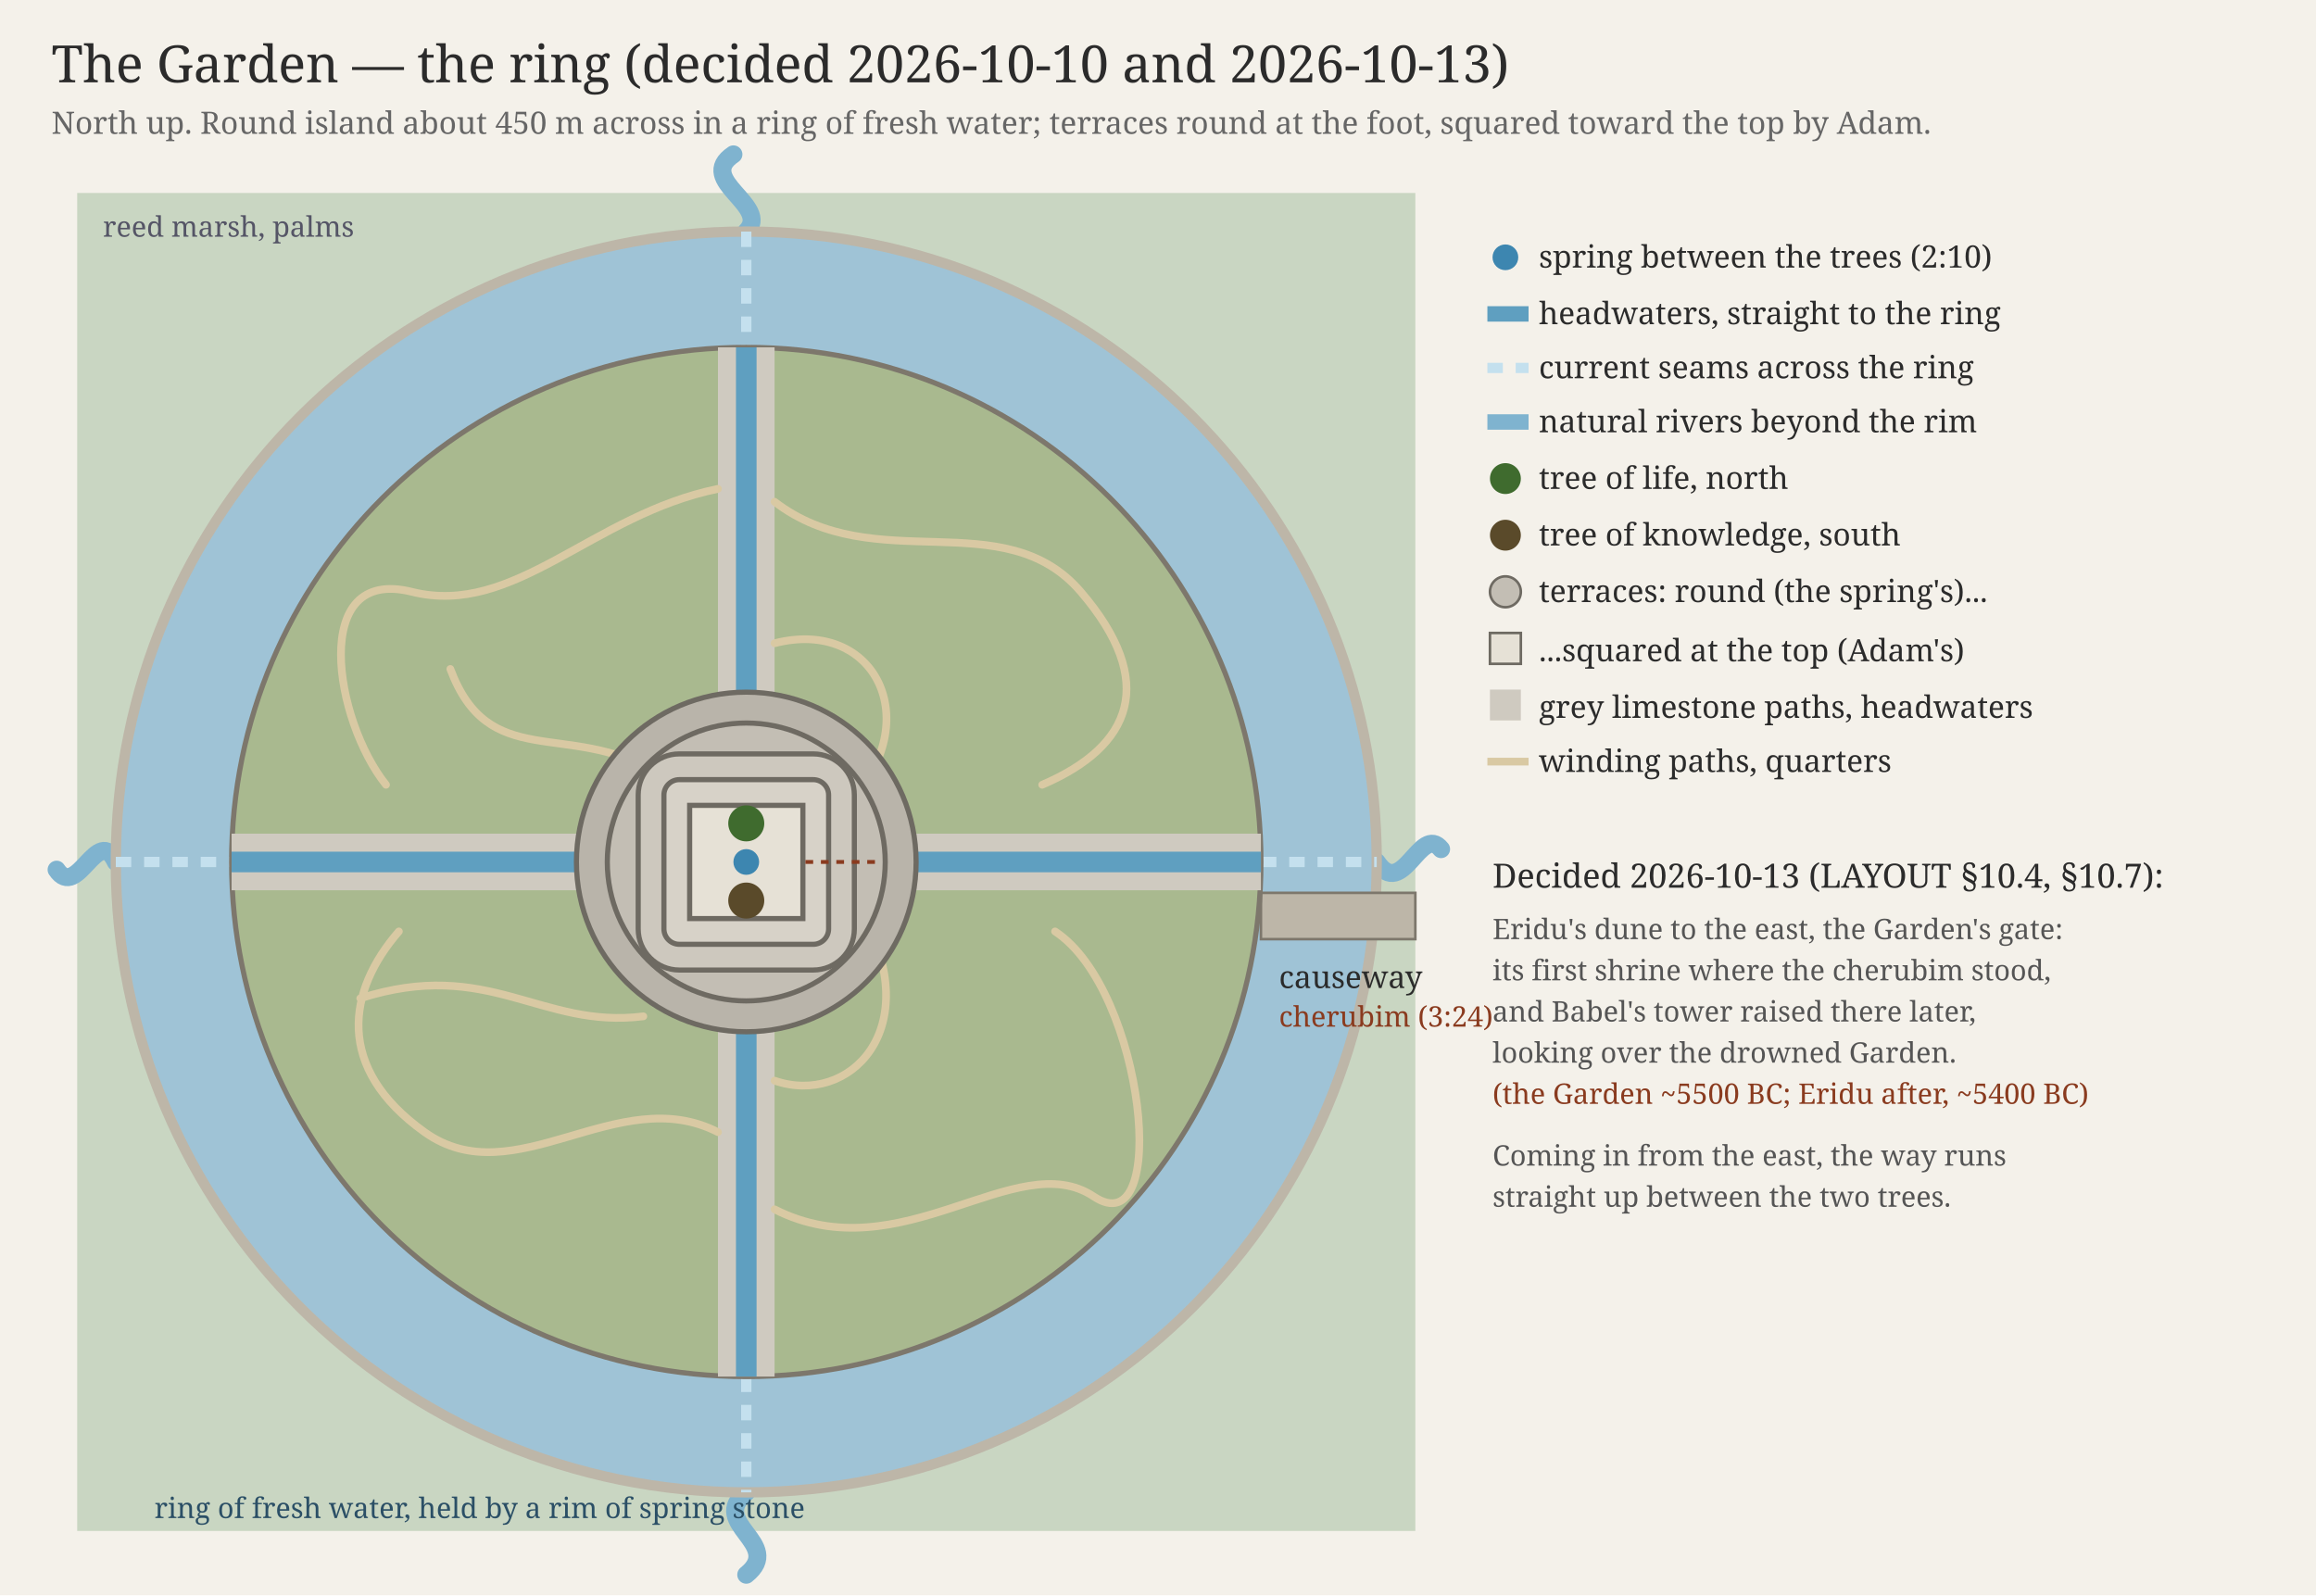
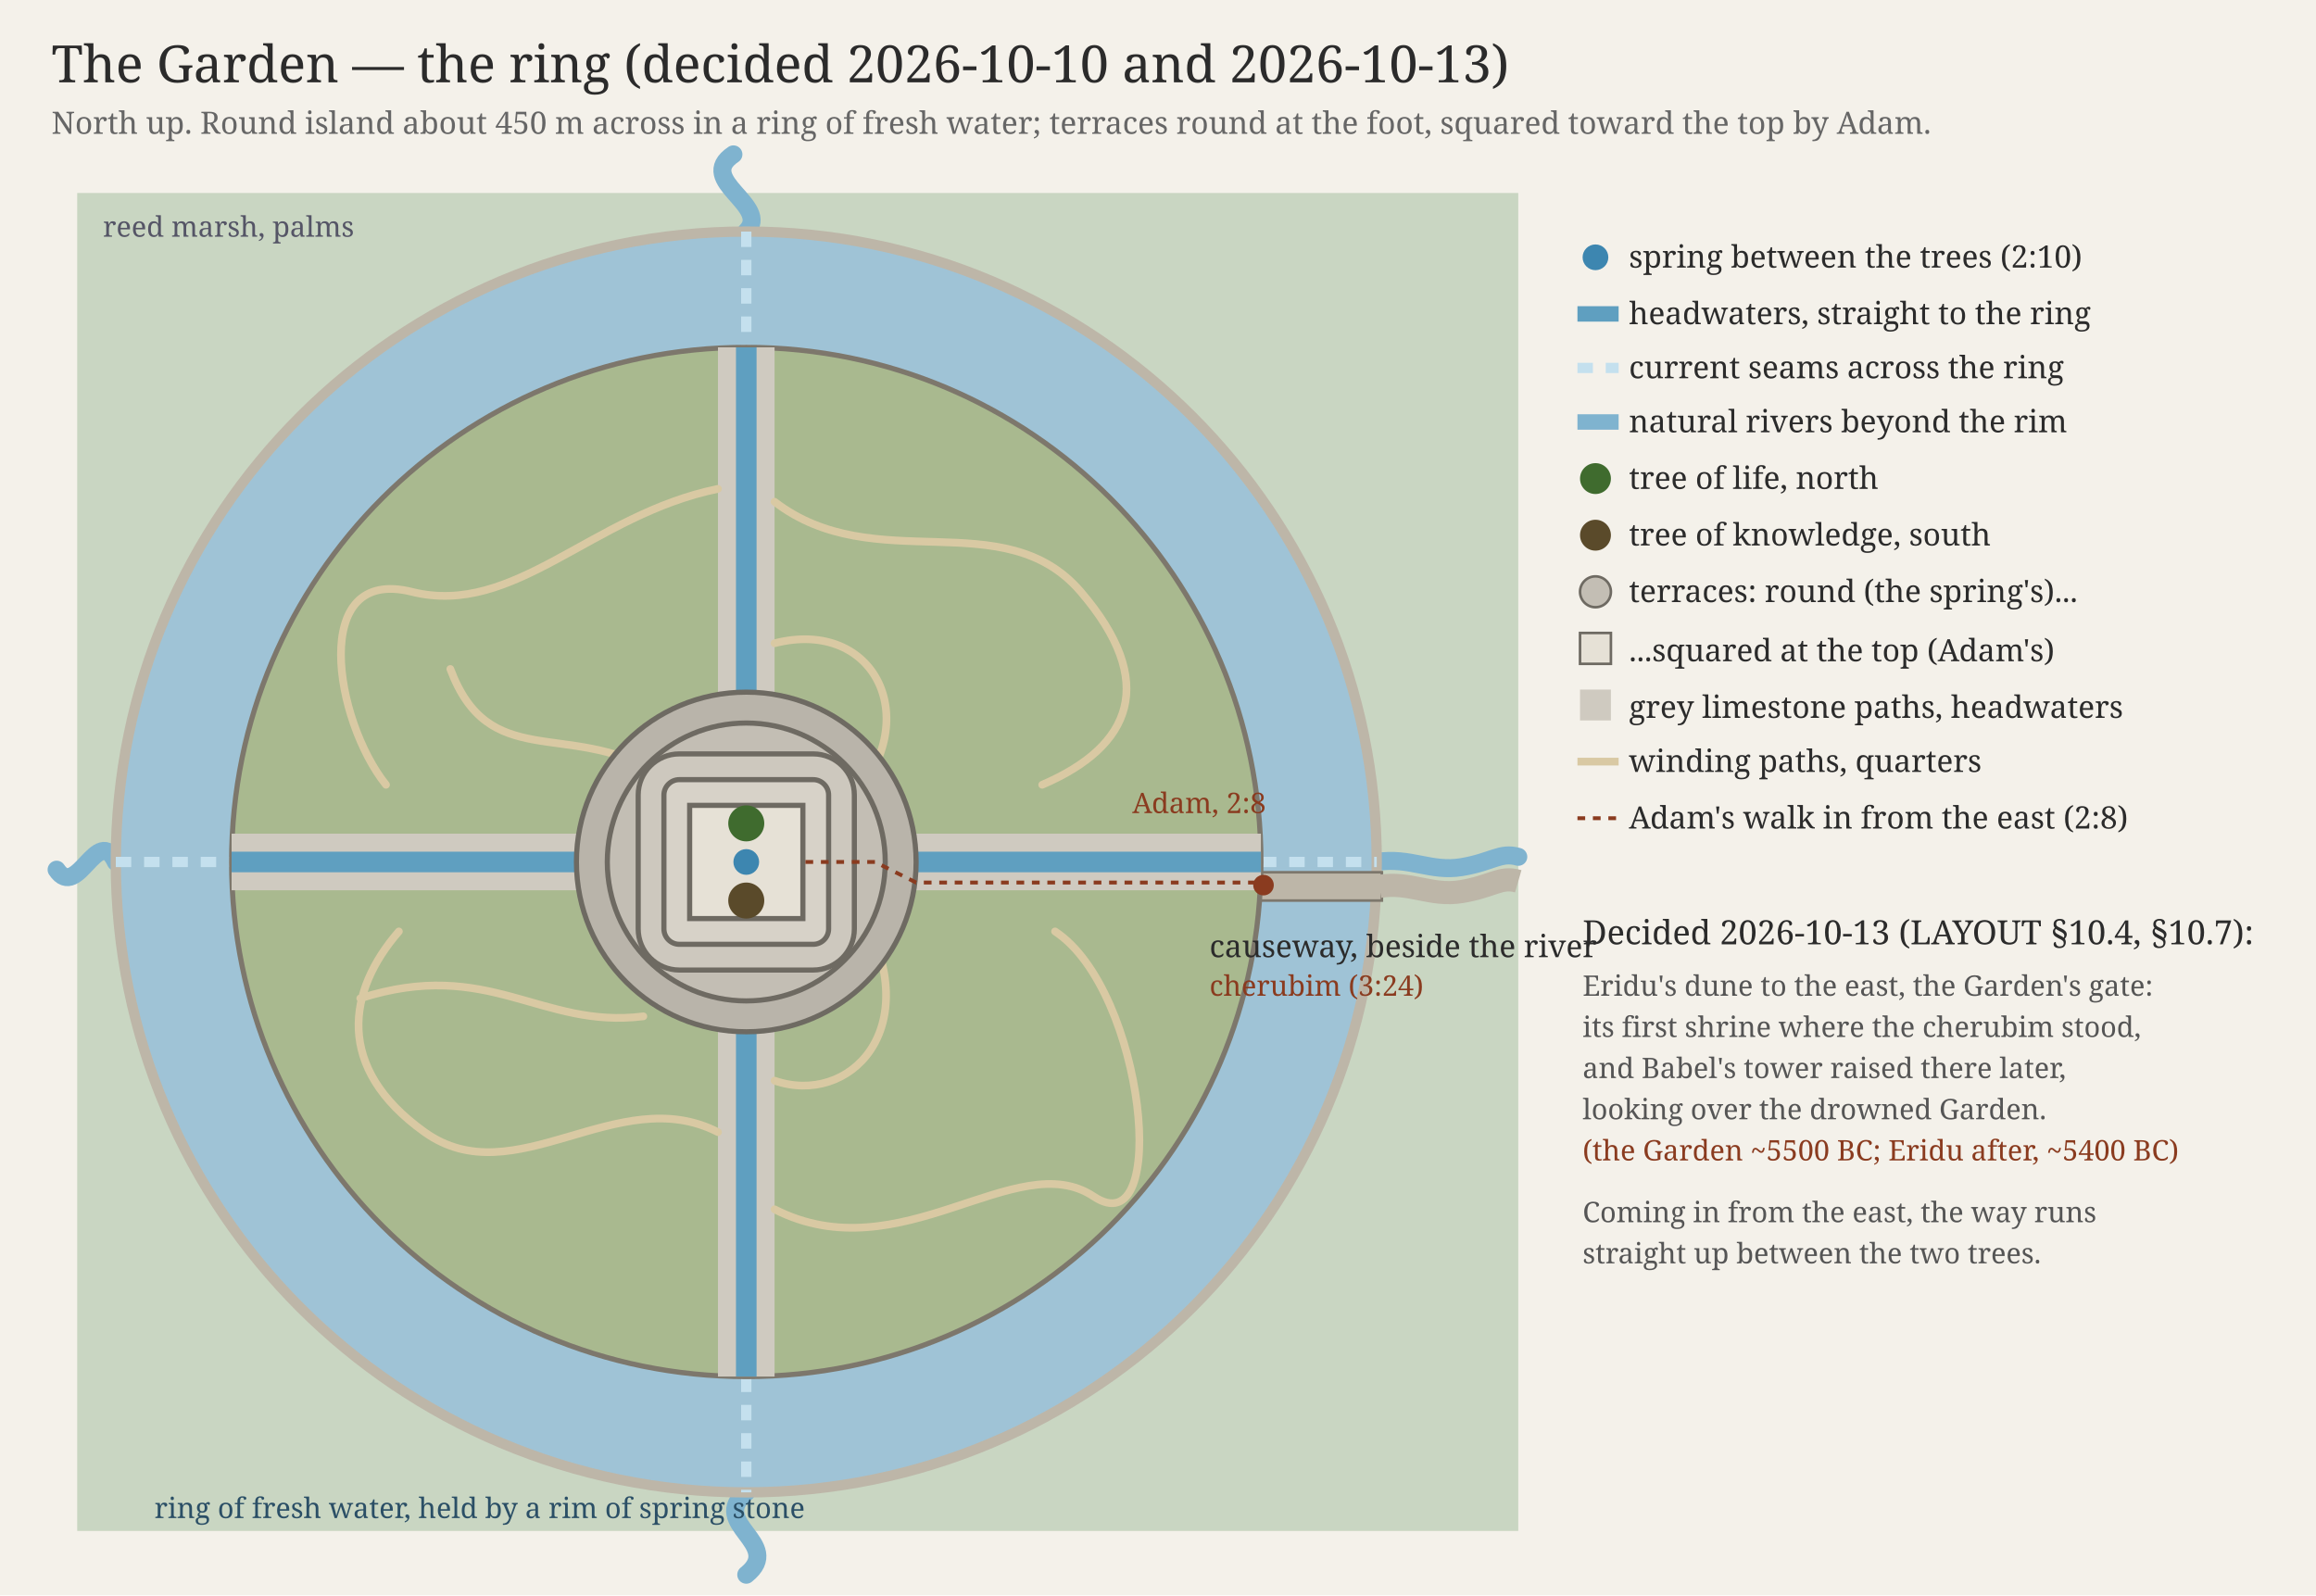
<svg xmlns="http://www.w3.org/2000/svg" viewBox="0 0 900 620" font-family="Georgia, serif">
  <rect width="900" height="620" fill="#f4f1ea" />
  <text x="20" y="32" font-size="20" fill="#2b2b2b">The Garden — the ring (decided 2026-10-10 and 2026-10-13)</text>
  <text x="20" y="52" font-size="12" fill="#666">North up. Round island about 450 m across in a ring of fresh water; terraces round at the foot, squared toward the top by Adam.</text>
-   <rect x="30" y="75" width="520" height="520" fill="#c9d6c2" />
+   <rect x="30" y="75" width="560" height="520" fill="#c9d6c2" />
  <text x="40" y="92" font-size="11" fill="#556">reed marsh, palms</text>
  <g fill="none" stroke="#7fb3cf" stroke-width="7" stroke-linecap="round">
    <path d="M290,90 C300,80 270,70 285,60" />
    <path d="M290,580 C275,592 305,600 290,612" />
    <path d="M45,335 C38,320 30,350 22,338" />
-     <path d="M535,335 C545,350 552,320 560,330" />
+     <path d="M535,335 C548,333 556,339 568,337 S583,331 590,333" />
  </g>
  <circle cx="290" cy="335" r="245" fill="#9fc3d6" />
  <circle cx="290" cy="335" r="245" fill="none" stroke="#bdb6a8" stroke-width="4" />
  <g stroke="#c4e0ee" stroke-width="4" stroke-dasharray="6 5">
    <line x1="290" y1="90" x2="290" y2="135" />
    <line x1="290" y1="535" x2="290" y2="580" />
    <line x1="45" y1="335" x2="90" y2="335" />
    <line x1="490" y1="335" x2="535" y2="335" />
  </g>
-   <rect x="490" y="347" width="60" height="18" fill="#bdb6a8" stroke="#7d776c" />
+   <rect x="488" y="339" width="49" height="11" fill="#bdb6a8" stroke="#7d776c" />
+   <path d="M536,344.5 C548,342.5 556,348.5 568,346.5 S583,340.5 590,342.5" fill="none" stroke="#bdb6a8" stroke-width="9" stroke-linecap="butt" />
  <circle cx="290" cy="335" r="200" fill="#a9b98f" stroke="#7d776c" stroke-width="2" />
  <g fill="#cfcac0">
    <rect x="279" y="135" width="22" height="135" />
    <rect x="279" y="400" width="22" height="135" />
    <rect x="90" y="324" width="135" height="22" />
    <rect x="355" y="324" width="135" height="22" />
  </g>
  <g fill="none" stroke="#d9c9a3" stroke-width="3" stroke-linecap="round">
    <path d="M279,190 C230,200 200,240 160,230 S130,280 150,305 M255,300 C220,280 190,300 175,260" />
    <path d="M301,195 C340,225 390,195 420,230 S440,290 405,305 M301,250 C340,240 360,280 330,312" />
    <path d="M279,440 C240,420 200,465 165,440 S135,385 155,362 M250,395 C210,400 190,372 140,388" />
    <path d="M301,470 C350,495 395,445 425,465 S445,385 410,362 M335,355 C360,400 330,430 301,420" />
  </g>
  <g stroke="#5f9fc0" stroke-width="8">
    <line x1="290" y1="135" x2="290" y2="275" />
    <line x1="290" y1="395" x2="290" y2="535" />
    <line x1="90" y1="335" x2="230" y2="335" />
    <line x1="350" y1="335" x2="490" y2="335" />
  </g>
  <g stroke="#6e6a62" stroke-width="2">
    <circle cx="290" cy="335" r="66" fill="#b9b4aa" />
    <circle cx="290" cy="335" r="54" fill="#c3beb4" />
    <rect x="248" y="293" width="84" height="84" rx="16" fill="#cdc8be" />
    <rect x="258" y="303" width="64" height="64" rx="6" fill="#d7d2c8" />
    <rect x="268" y="313" width="44" height="44" fill="#e6e1d6" />
  </g>
  <circle cx="290" cy="335" r="5" fill="#3d86b0" />
  <circle cx="290" cy="320" r="7" fill="#3f6b2e" />
  <circle cx="290" cy="350" r="7" fill="#5a4a2a" />
  <line x1="340" y1="335" x2="312" y2="335" stroke="#8a3b1f" stroke-width="1.5" stroke-dasharray="3 3" />
-   <text x="497" y="384" font-size="12" fill="#2b2b2b">causeway</text>
-   <text x="497" y="399" font-size="11" fill="#8a3b1f">cherubim (3:24)</text>
+   <polyline points="488,343 356,343 340,335" fill="none" stroke="#8a3b1f" stroke-width="1.5" stroke-dasharray="3 3" />
+   <circle cx="491" cy="344" r="4" fill="#8a3b1f" />
+   <text x="440" y="316" font-size="11" fill="#8a3b1f">Adam, 2:8</text>
+   <text x="470" y="372" font-size="12" fill="#2b2b2b">causeway, beside the river</text>
+   <text x="470" y="387" font-size="11" fill="#8a3b1f">cherubim (3:24)</text>
  <text x="60" y="590" font-size="11" fill="#2b4f66">ring of fresh water, held by a rim of spring stone</text>
  <g font-size="12" fill="#2b2b2b">
-     <circle cx="585" cy="100" r="5" fill="#3d86b0" />
-     <text x="598" y="104">spring between the trees (2:10)</text>
-     <line x1="578" y1="122" x2="594" y2="122" stroke="#5f9fc0" stroke-width="6" />
-     <text x="598" y="126">headwaters, straight to the ring</text>
-     <line x1="578" y1="143" x2="594" y2="143" stroke="#c4e0ee" stroke-width="4" stroke-dasharray="6 5" />
-     <text x="598" y="147">current seams across the ring</text>
-     <line x1="578" y1="164" x2="594" y2="164" stroke="#7fb3cf" stroke-width="6" />
-     <text x="598" y="168">natural rivers beyond the rim</text>
-     <circle cx="585" cy="186" r="6" fill="#3f6b2e" />
-     <text x="598" y="190">tree of life, north</text>
-     <circle cx="585" cy="208" r="6" fill="#5a4a2a" />
-     <text x="598" y="212">tree of knowledge, south</text>
-     <circle cx="585" cy="230" r="6" fill="#c3beb4" stroke="#6e6a62" />
-     <text x="598" y="234">terraces: round (the spring's)...</text>
-     <rect x="579" y="246" width="12" height="12" fill="#e6e1d6" stroke="#6e6a62" />
-     <text x="598" y="257">...squared at the top (Adam's)</text>
-     <rect x="579" y="268" width="12" height="12" fill="#cfcac0" />
-     <text x="598" y="279">grey limestone paths, headwaters</text>
-     <line x1="578" y1="296" x2="594" y2="296" stroke="#d9c9a3" stroke-width="3" />
-     <text x="598" y="300">winding paths, quarters</text>
+     <circle cx="620" cy="100" r="5" fill="#3d86b0" />
+     <text x="633" y="104">spring between the trees (2:10)</text>
+     <line x1="613" y1="122" x2="629" y2="122" stroke="#5f9fc0" stroke-width="6" />
+     <text x="633" y="126">headwaters, straight to the ring</text>
+     <line x1="613" y1="143" x2="629" y2="143" stroke="#c4e0ee" stroke-width="4" stroke-dasharray="6 5" />
+     <text x="633" y="147">current seams across the ring</text>
+     <line x1="613" y1="164" x2="629" y2="164" stroke="#7fb3cf" stroke-width="6" />
+     <text x="633" y="168">natural rivers beyond the rim</text>
+     <circle cx="620" cy="186" r="6" fill="#3f6b2e" />
+     <text x="633" y="190">tree of life, north</text>
+     <circle cx="620" cy="208" r="6" fill="#5a4a2a" />
+     <text x="633" y="212">tree of knowledge, south</text>
+     <circle cx="620" cy="230" r="6" fill="#c3beb4" stroke="#6e6a62" />
+     <text x="633" y="234">terraces: round (the spring's)...</text>
+     <rect x="614" y="246" width="12" height="12" fill="#e6e1d6" stroke="#6e6a62" />
+     <text x="633" y="257">...squared at the top (Adam's)</text>
+     <rect x="614" y="268" width="12" height="12" fill="#cfcac0" />
+     <text x="633" y="279">grey limestone paths, headwaters</text>
+     <line x1="613" y1="296" x2="629" y2="296" stroke="#d9c9a3" stroke-width="3" />
+     <text x="633" y="300">winding paths, quarters</text>
+     <line x1="613" y1="318" x2="629" y2="318" stroke="#8a3b1f" stroke-width="1.5" stroke-dasharray="3 3" />
+     <text x="633" y="322">Adam's walk in from the east (2:8)</text>
  </g>
-   <text x="580" y="345" font-size="13" fill="#2b2b2b">Decided 2026-10-13 (LAYOUT §10.4, §10.7):</text>
-   <text x="580" y="365" font-size="11" fill="#555">Eridu's dune to the east, the Garden's gate:</text>
-   <text x="580" y="381" font-size="11" fill="#555">its first shrine where the cherubim stood,</text>
-   <text x="580" y="397" font-size="11" fill="#555">and Babel's tower raised there later,</text>
-   <text x="580" y="413" font-size="11" fill="#555">looking over the drowned Garden.</text>
-   <text x="580" y="429" font-size="11" fill="#8a3b1f">(the Garden ~5500 BC; Eridu after, ~5400 BC)</text>
-   <text x="580" y="453" font-size="11" fill="#555">Coming in from the east, the way runs</text>
-   <text x="580" y="469" font-size="11" fill="#555">straight up between the two trees.</text>
+   <text x="615" y="367" font-size="13" fill="#2b2b2b">Decided 2026-10-13 (LAYOUT §10.4, §10.7):</text>
+   <text x="615" y="387" font-size="11" fill="#555">Eridu's dune to the east, the Garden's gate:</text>
+   <text x="615" y="403" font-size="11" fill="#555">its first shrine where the cherubim stood,</text>
+   <text x="615" y="419" font-size="11" fill="#555">and Babel's tower raised there later,</text>
+   <text x="615" y="435" font-size="11" fill="#555">looking over the drowned Garden.</text>
+   <text x="615" y="451" font-size="11" fill="#8a3b1f">(the Garden ~5500 BC; Eridu after, ~5400 BC)</text>
+   <text x="615" y="475" font-size="11" fill="#555">Coming in from the east, the way runs</text>
+   <text x="615" y="491" font-size="11" fill="#555">straight up between the two trees.</text>
</svg>
